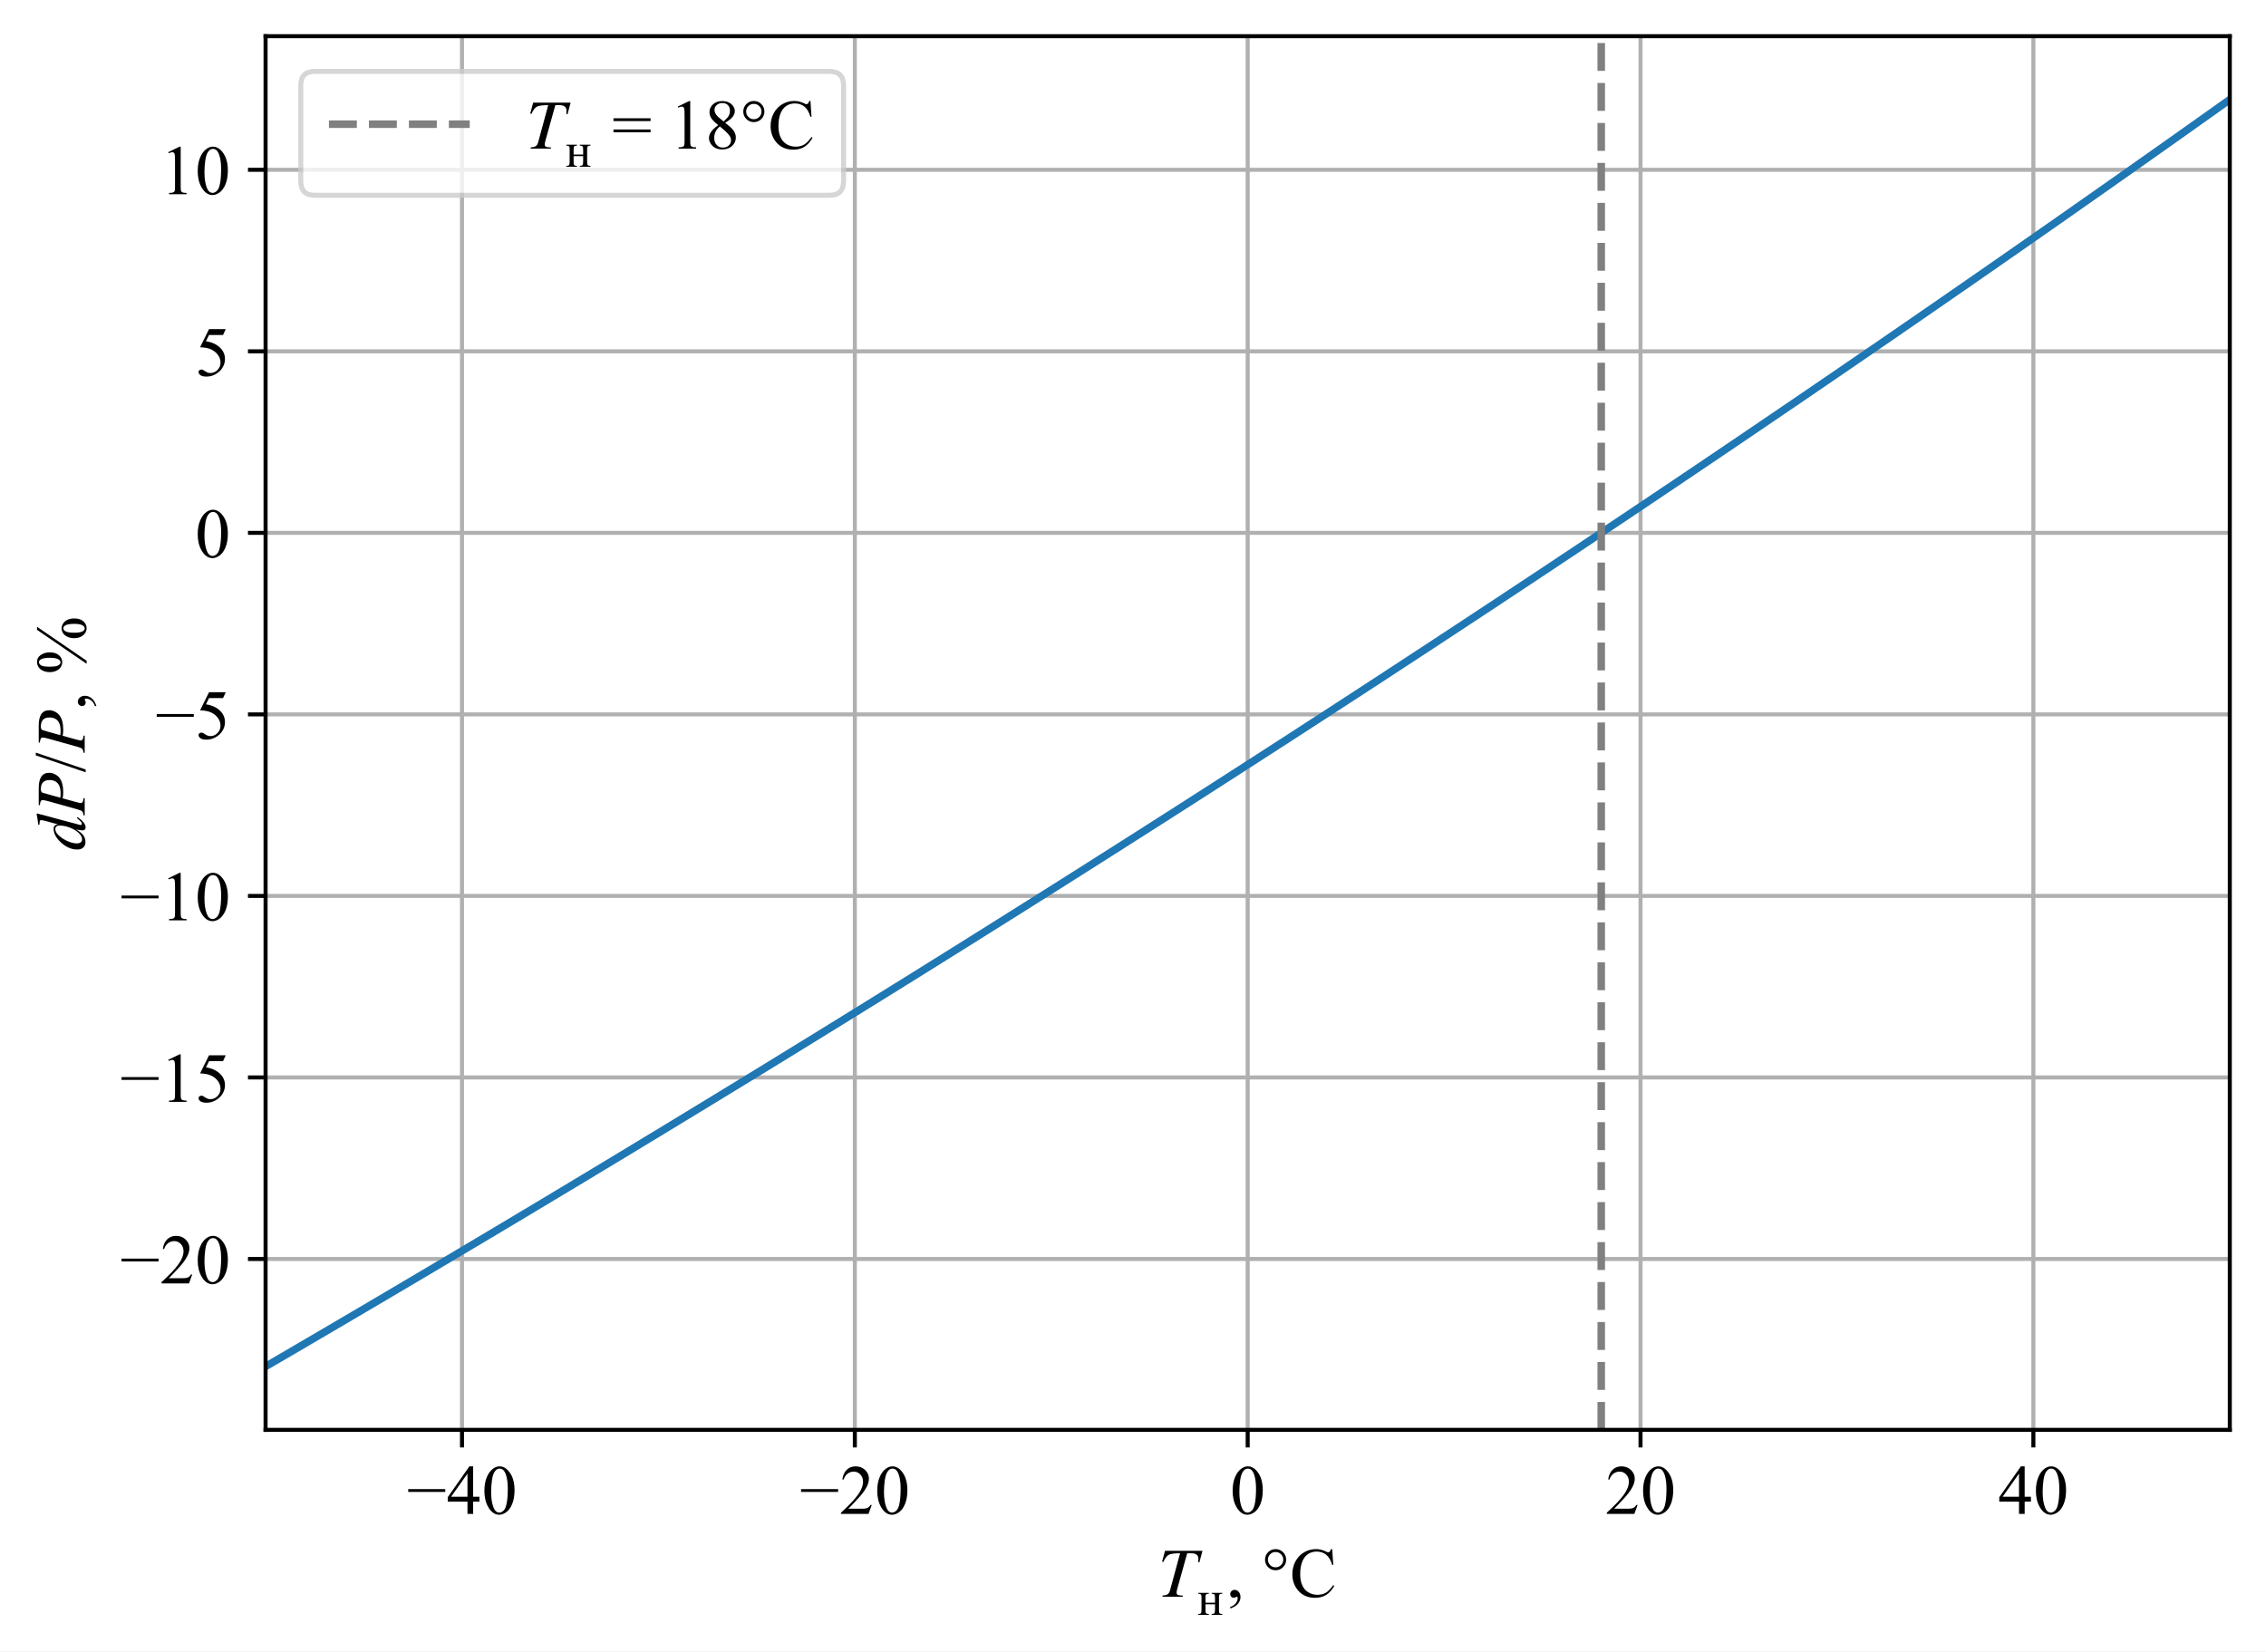
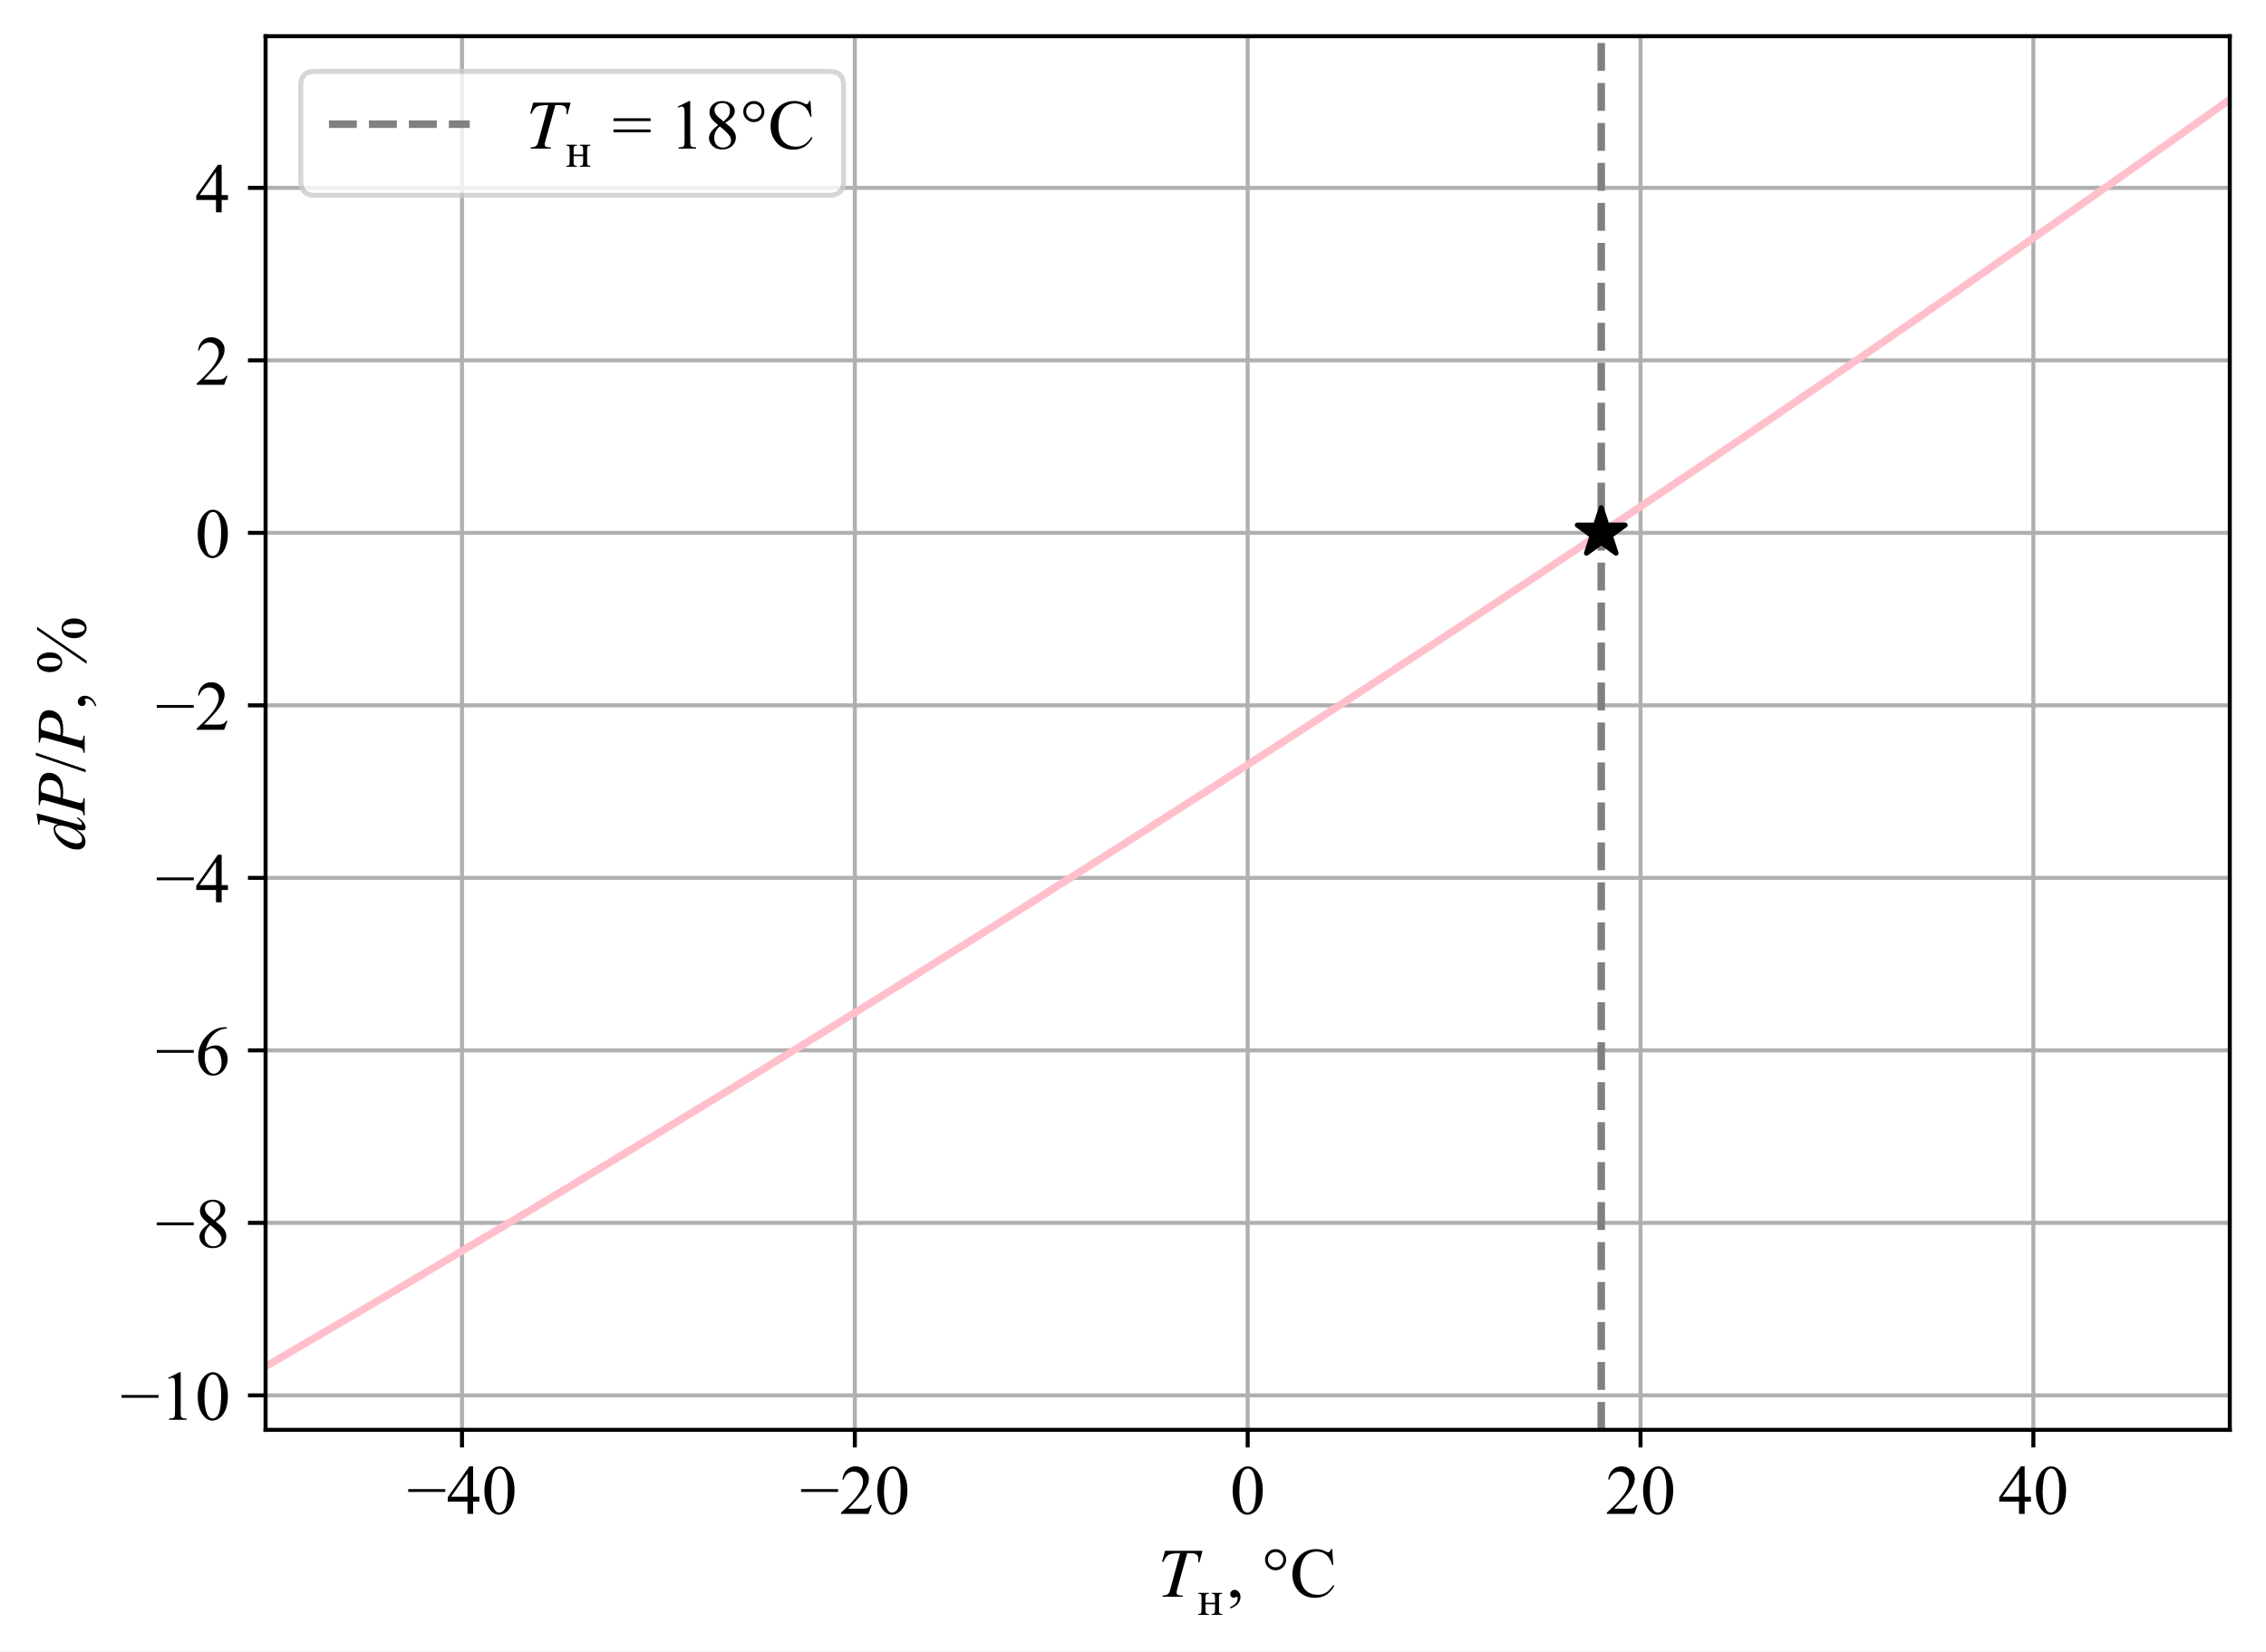
<svg xmlns="http://www.w3.org/2000/svg" xmlns:xlink="http://www.w3.org/1999/xlink" width="450.611pt" height="328.476pt" viewBox="0 0 450.611 328.476" version="1.1">
  <defs>
    <style type="text/css">*{stroke-linejoin: round; stroke-linecap: butt}</style>
  </defs>
  <g id="figure_1">
    <g id="patch_1">
      <path d="M 0 328.476  L 450.611 328.476  L 450.611 0  L 0 0  z " style="fill: #ffffff" />
    </g>
    <g id="axes_1">
      <g id="patch_2">
        <path d="M 52.811 284.4  L 443.411 284.4  L 443.411 7.2  L 52.811 7.2  z " style="fill: #ffffff" />
      </g>
      <g id="matplotlib.axis_1">
        <g id="xtick_1">
          <g id="line2d_1">
-             <path d="M 91.871 284.4  L 91.871 7.2  " clip-path="url(#p033b19bb95)" style="fill: none; stroke: #b0b0b0; stroke-width: 0.8; stroke-linecap: square" />
+             <path d="M 91.871 284.4  L 91.871 7.2  " clip-path="url(#p84b9ddf35b)" style="fill: none; stroke: #b0b0b0; stroke-width: 0.8; stroke-linecap: square" />
          </g>
          <g id="line2d_2">
            <defs>
-               <path id="md3dbb15c7f" d="M 0 0  L 0 3.5  " style="stroke: #000000; stroke-width: 0.8" />
-             </defs>
-             <g>
-               <use xlink:href="#md3dbb15c7f" x="91.871" y="284.4" style="stroke: #000000; stroke-width: 0.8" />
+               <path id="m77720d1f96" d="M 0 0  L 0 3.5  " style="stroke: #000000; stroke-width: 0.8" />
+             </defs>
+             <g>
+               <use xlink:href="#m77720d1f96" x="91.871" y="284.4" style="stroke: #000000; stroke-width: 0.8" />
            </g>
          </g>
          <g id="text_1">
            <g transform="translate(80.92328 301.1212) scale(0.14 -0.14)">
              <defs>
                <path id="TimesNewRomanPSMT-2212" d="M 3484 2000  L 116 2000  L 116 2256  L 3484 2256  L 3484 2000  z " transform="scale(0.015625)" />
                <path id="TimesNewRomanPSMT-34" d="M 2978 1563  L 2978 1119  L 2409 1119  L 2409 0  L 1894 0  L 1894 1119  L 100 1119  L 100 1519  L 2066 4325  L 2409 4325  L 2409 1563  L 2978 1563  z M 1894 1563  L 1894 3666  L 406 1563  L 1894 1563  z " transform="scale(0.015625)" />
                <path id="TimesNewRomanPSMT-30" d="M 231 2094  Q 231 2819 450 3342  Q 669 3866 1031 4122  Q 1313 4325 1613 4325  Q 2100 4325 2488 3828  Q 2972 3213 2972 2159  Q 2972 1422 2759 906  Q 2547 391 2217 158  Q 1888 -75 1581 -75  Q 975 -75 572 641  Q 231 1244 231 2094  z M 844 2016  Q 844 1141 1059 588  Q 1238 122 1591 122  Q 1759 122 1940 273  Q 2122 425 2216 781  Q 2359 1319 2359 2297  Q 2359 3022 2209 3506  Q 2097 3866 1919 4016  Q 1791 4119 1609 4119  Q 1397 4119 1231 3928  Q 1006 3669 925 3112  Q 844 2556 844 2016  z " transform="scale(0.015625)" />
              </defs>
              <use xlink:href="#TimesNewRomanPSMT-2212" />
              <use xlink:href="#TimesNewRomanPSMT-34" x="56.396" />
              <use xlink:href="#TimesNewRomanPSMT-30" x="106.396" />
            </g>
          </g>
        </g>
        <g id="xtick_2">
          <g id="line2d_3">
-             <path d="M 169.991 284.4  L 169.991 7.2  " clip-path="url(#p033b19bb95)" style="fill: none; stroke: #b0b0b0; stroke-width: 0.8; stroke-linecap: square" />
+             <path d="M 169.991 284.4  L 169.991 7.2  " clip-path="url(#p84b9ddf35b)" style="fill: none; stroke: #b0b0b0; stroke-width: 0.8; stroke-linecap: square" />
          </g>
          <g id="line2d_4">
            <g>
-               <use xlink:href="#md3dbb15c7f" x="169.991" y="284.4" style="stroke: #000000; stroke-width: 0.8" />
+               <use xlink:href="#m77720d1f96" x="169.991" y="284.4" style="stroke: #000000; stroke-width: 0.8" />
            </g>
          </g>
          <g id="text_2">
            <g transform="translate(159.0433 301.1212) scale(0.14 -0.14)">
              <defs>
                <path id="TimesNewRomanPSMT-32" d="M 2934 816  L 2638 0  L 138 0  L 138 116  Q 1241 1122 1691 1759  Q 2141 2397 2141 2925  Q 2141 3328 1894 3587  Q 1647 3847 1303 3847  Q 991 3847 742 3664  Q 494 3481 375 3128  L 259 3128  Q 338 3706 661 4015  Q 984 4325 1469 4325  Q 1984 4325 2329 3994  Q 2675 3663 2675 3213  Q 2675 2891 2525 2569  Q 2294 2063 1775 1497  Q 997 647 803 472  L 1909 472  Q 2247 472 2383 497  Q 2519 522 2628 598  Q 2738 675 2819 816  L 2934 816  z " transform="scale(0.015625)" />
              </defs>
              <use xlink:href="#TimesNewRomanPSMT-2212" />
              <use xlink:href="#TimesNewRomanPSMT-32" x="56.396" />
              <use xlink:href="#TimesNewRomanPSMT-30" x="106.396" />
            </g>
          </g>
        </g>
        <g id="xtick_3">
          <g id="line2d_5">
-             <path d="M 248.111 284.4  L 248.111 7.2  " clip-path="url(#p033b19bb95)" style="fill: none; stroke: #b0b0b0; stroke-width: 0.8; stroke-linecap: square" />
+             <path d="M 248.111 284.4  L 248.111 7.2  " clip-path="url(#p84b9ddf35b)" style="fill: none; stroke: #b0b0b0; stroke-width: 0.8; stroke-linecap: square" />
          </g>
          <g id="line2d_6">
            <g>
-               <use xlink:href="#md3dbb15c7f" x="248.111" y="284.4" style="stroke: #000000; stroke-width: 0.8" />
+               <use xlink:href="#m77720d1f96" x="248.111" y="284.4" style="stroke: #000000; stroke-width: 0.8" />
            </g>
          </g>
          <g id="text_3">
            <g transform="translate(244.6106 301.1212) scale(0.14 -0.14)">
              <use xlink:href="#TimesNewRomanPSMT-30" />
            </g>
          </g>
        </g>
        <g id="xtick_4">
          <g id="line2d_7">
-             <path d="M 326.231 284.4  L 326.231 7.2  " clip-path="url(#p033b19bb95)" style="fill: none; stroke: #b0b0b0; stroke-width: 0.8; stroke-linecap: square" />
+             <path d="M 326.231 284.4  L 326.231 7.2  " clip-path="url(#p84b9ddf35b)" style="fill: none; stroke: #b0b0b0; stroke-width: 0.8; stroke-linecap: square" />
          </g>
          <g id="line2d_8">
            <g>
-               <use xlink:href="#md3dbb15c7f" x="326.231" y="284.4" style="stroke: #000000; stroke-width: 0.8" />
+               <use xlink:href="#m77720d1f96" x="326.231" y="284.4" style="stroke: #000000; stroke-width: 0.8" />
            </g>
          </g>
          <g id="text_4">
            <g transform="translate(319.2306 301.1212) scale(0.14 -0.14)">
              <use xlink:href="#TimesNewRomanPSMT-32" />
              <use xlink:href="#TimesNewRomanPSMT-30" x="50" />
            </g>
          </g>
        </g>
        <g id="xtick_5">
          <g id="line2d_9">
-             <path d="M 404.351 284.4  L 404.351 7.2  " clip-path="url(#p033b19bb95)" style="fill: none; stroke: #b0b0b0; stroke-width: 0.8; stroke-linecap: square" />
+             <path d="M 404.351 284.4  L 404.351 7.2  " clip-path="url(#p84b9ddf35b)" style="fill: none; stroke: #b0b0b0; stroke-width: 0.8; stroke-linecap: square" />
          </g>
          <g id="line2d_10">
            <g>
-               <use xlink:href="#md3dbb15c7f" x="404.351" y="284.4" style="stroke: #000000; stroke-width: 0.8" />
+               <use xlink:href="#m77720d1f96" x="404.351" y="284.4" style="stroke: #000000; stroke-width: 0.8" />
            </g>
          </g>
          <g id="text_5">
            <g transform="translate(397.3506 301.1212) scale(0.14 -0.14)">
              <use xlink:href="#TimesNewRomanPSMT-34" />
              <use xlink:href="#TimesNewRomanPSMT-30" x="50" />
            </g>
          </g>
        </g>
        <g id="text_6">
          <g transform="translate(230.2606 317.6359) scale(0.14 -0.14)">
            <defs>
              <path id="STIXGeneral-Italic-54" d="M 4051 4179  L 3770 3130  L 3661 3142  Q 3680 3302 3680 3437  Q 3680 3955 3034 3955  L 2662 3955  L 1786 819  Q 1696 506 1696 397  Q 1696 250 1766 195  Q 1837 141 2035 122  L 2259 102  L 2259 0  L 416 0  L 416 102  Q 749 134 889 230  Q 1030 326 1101 582  L 2016 3955  Q 1254 3955 988 3817  Q 723 3680 493 3162  L 378 3187  L 646 4179  L 4051 4179  z " transform="scale(0.015625)" />
              <path id="TimesNewRomanPSMT-43d" d="M 1094 1584  L 2331 1584  L 2331 2191  Q 2331 2463 2309 2545  Q 2288 2628 2202 2686  Q 2116 2744 1897 2744  L 1897 2863  L 3281 2863  L 3281 2744  Q 3088 2744 2998 2700  Q 2909 2656 2878 2573  Q 2847 2491 2847 2191  L 2847 672  Q 2847 400 2870 312  Q 2894 225 2984 170  Q 3075 116 3281 116  L 3281 0  L 1897 0  L 1897 116  Q 2156 116 2243 211  Q 2331 306 2331 672  L 2331 1381  L 1094 1381  L 1094 672  Q 1094 400 1117 312  Q 1141 225 1231 170  Q 1322 116 1528 116  L 1528 0  L 144 0  L 144 116  Q 422 116 500 217  Q 578 319 578 672  L 578 2191  Q 578 2463 554 2550  Q 531 2638 440 2691  Q 350 2744 144 2744  L 144 2863  L 1528 2863  L 1528 2744  Q 1334 2744 1245 2700  Q 1156 2656 1125 2573  Q 1094 2491 1094 2191  L 1094 1584  z " transform="scale(0.015625)" />
              <path id="TimesNewRomanPSMT-2c" d="M 344 -1066  L 344 -928  Q 666 -822 842 -598  Q 1019 -375 1019 -125  Q 1019 -66 991 -25  Q 969 3 947 3  Q 913 3 797 -59  Q 741 -88 678 -88  Q 525 -88 434 3  Q 344 94 344 253  Q 344 406 461 515  Q 578 625 747 625  Q 953 625 1114 445  Q 1275 266 1275 -31  Q 1275 -353 1051 -629  Q 828 -906 344 -1066  z " transform="scale(0.015625)" />
              <path id="TimesNewRomanPSMT-20" transform="scale(0.015625)" />
              <path id="TimesNewRomanPSMT-b0" d="M 1266 4331  Q 1669 4331 1948 4050  Q 2228 3769 2228 3369  Q 2228 2972 1947 2690  Q 1666 2409 1266 2409  Q 869 2409 587 2690  Q 306 2972 306 3369  Q 306 3769 586 4050  Q 866 4331 1266 4331  z M 1266 4069  Q 975 4069 772 3866  Q 569 3663 569 3372  Q 569 3084 772 2879  Q 975 2675 1266 2675  Q 1553 2675 1758 2879  Q 1963 3084 1963 3372  Q 1963 3663 1759 3866  Q 1556 4069 1266 4069  z " transform="scale(0.015625)" />
              <path id="TimesNewRomanPSMT-43" d="M 3853 4334  L 3950 2894  L 3853 2894  Q 3659 3541 3300 3825  Q 2941 4109 2438 4109  Q 2016 4109 1675 3895  Q 1334 3681 1139 3212  Q 944 2744 944 2047  Q 944 1472 1128 1050  Q 1313 628 1683 403  Q 2053 178 2528 178  Q 2941 178 3256 354  Q 3572 531 3950 1056  L 4047 994  Q 3728 428 3303 165  Q 2878 -97 2294 -97  Q 1241 -97 663 684  Q 231 1266 231 2053  Q 231 2688 515 3219  Q 800 3750 1298 4042  Q 1797 4334 2388 4334  Q 2847 4334 3294 4109  Q 3425 4041 3481 4041  Q 3566 4041 3628 4100  Q 3709 4184 3744 4334  L 3853 4334  z " transform="scale(0.015625)" />
            </defs>
            <use xlink:href="#STIXGeneral-Italic-54" transform="translate(0 0.28125)" />
            <use xlink:href="#TimesNewRomanPSMT-43d" transform="translate(55.59999 -25.48125) scale(0.7)" />
            <use xlink:href="#TimesNewRomanPSMT-2c" transform="translate(97.35468 0.28125)" />
            <use xlink:href="#TimesNewRomanPSMT-20" transform="translate(122.3547 0.28125)" />
            <use xlink:href="#TimesNewRomanPSMT-b0" transform="translate(147.3547 0.28125)" />
            <use xlink:href="#TimesNewRomanPSMT-43" transform="translate(187.3449 0.28125)" />
          </g>
        </g>
      </g>
      <g id="matplotlib.axis_2">
        <g id="ytick_1">
          <g id="line2d_11">
-             <path d="M 52.811 250.415  L 443.411 250.415  " clip-path="url(#p033b19bb95)" style="fill: none; stroke: #b0b0b0; stroke-width: 0.8; stroke-linecap: square" />
+             <path d="M 52.811 277.54  L 443.411 277.54  " clip-path="url(#p84b9ddf35b)" style="fill: none; stroke: #b0b0b0; stroke-width: 0.8; stroke-linecap: square" />
          </g>
          <g id="line2d_12">
            <defs>
-               <path id="ma447705298" d="M 0 0  L -3.5 0  " style="stroke: #000000; stroke-width: 0.8" />
-             </defs>
-             <g>
-               <use xlink:href="#ma447705298" x="52.811" y="250.415" style="stroke: #000000; stroke-width: 0.8" />
+               <path id="ma662ee3546" d="M 0 0  L -3.5 0  " style="stroke: #000000; stroke-width: 0.8" />
+             </defs>
+             <g>
+               <use xlink:href="#ma662ee3546" x="52.811" y="277.54" style="stroke: #000000; stroke-width: 0.8" />
            </g>
          </g>
          <g id="text_7">
-             <g transform="translate(23.91594 255.2756) scale(0.14 -0.14)">
-               <use xlink:href="#TimesNewRomanPSMT-2212" />
-               <use xlink:href="#TimesNewRomanPSMT-32" x="56.396" />
+             <g transform="translate(23.91594 282.4008) scale(0.14 -0.14)">
+               <defs>
+                 <path id="TimesNewRomanPSMT-31" d="M 750 3822  L 1781 4325  L 1884 4325  L 1884 747  Q 1884 391 1914 303  Q 1944 216 2037 169  Q 2131 122 2419 116  L 2419 0  L 825 0  L 825 116  Q 1125 122 1212 167  Q 1300 213 1334 289  Q 1369 366 1369 747  L 1369 3034  Q 1369 3497 1338 3628  Q 1316 3728 1258 3775  Q 1200 3822 1119 3822  Q 1003 3822 797 3725  L 750 3822  z " transform="scale(0.015625)" />
+               </defs>
+               <use xlink:href="#TimesNewRomanPSMT-2212" />
+               <use xlink:href="#TimesNewRomanPSMT-31" x="56.396" />
              <use xlink:href="#TimesNewRomanPSMT-30" x="106.396" />
            </g>
          </g>
        </g>
        <g id="ytick_2">
          <g id="line2d_13">
-             <path d="M 52.811 214.308  L 443.411 214.308  " clip-path="url(#p033b19bb95)" style="fill: none; stroke: #b0b0b0; stroke-width: 0.8; stroke-linecap: square" />
+             <path d="M 52.811 243.229  L 443.411 243.229  " clip-path="url(#p84b9ddf35b)" style="fill: none; stroke: #b0b0b0; stroke-width: 0.8; stroke-linecap: square" />
          </g>
          <g id="line2d_14">
            <g>
-               <use xlink:href="#ma447705298" x="52.811" y="214.308" style="stroke: #000000; stroke-width: 0.8" />
+               <use xlink:href="#ma662ee3546" x="52.811" y="243.229" style="stroke: #000000; stroke-width: 0.8" />
            </g>
          </g>
          <g id="text_8">
-             <g transform="translate(23.91594 219.1682) scale(0.14 -0.14)">
-               <defs>
-                 <path id="TimesNewRomanPSMT-31" d="M 750 3822  L 1781 4325  L 1884 4325  L 1884 747  Q 1884 391 1914 303  Q 1944 216 2037 169  Q 2131 122 2419 116  L 2419 0  L 825 0  L 825 116  Q 1125 122 1212 167  Q 1300 213 1334 289  Q 1369 366 1369 747  L 1369 3034  Q 1369 3497 1338 3628  Q 1316 3728 1258 3775  Q 1200 3822 1119 3822  Q 1003 3822 797 3725  L 750 3822  z " transform="scale(0.015625)" />
-                 <path id="TimesNewRomanPSMT-35" d="M 2778 4238  L 2534 3706  L 1259 3706  L 981 3138  Q 1809 3016 2294 2522  Q 2709 2097 2709 1522  Q 2709 1188 2573 903  Q 2438 619 2231 419  Q 2025 219 1772 97  Q 1413 -75 1034 -75  Q 653 -75 479 54  Q 306 184 306 341  Q 306 428 378 495  Q 450 563 559 563  Q 641 563 702 538  Q 763 513 909 409  Q 1144 247 1384 247  Q 1750 247 2026 523  Q 2303 800 2303 1197  Q 2303 1581 2056 1914  Q 1809 2247 1375 2428  Q 1034 2569 447 2591  L 1259 4238  L 2778 4238  z " transform="scale(0.015625)" />
-               </defs>
-               <use xlink:href="#TimesNewRomanPSMT-2212" />
-               <use xlink:href="#TimesNewRomanPSMT-31" x="56.396" />
-               <use xlink:href="#TimesNewRomanPSMT-35" x="106.396" />
+             <g transform="translate(30.91594 248.0898) scale(0.14 -0.14)">
+               <defs>
+                 <path id="TimesNewRomanPSMT-38" d="M 1228 2134  Q 725 2547 579 2797  Q 434 3047 434 3316  Q 434 3728 753 4026  Q 1072 4325 1600 4325  Q 2113 4325 2425 4047  Q 2738 3769 2738 3413  Q 2738 3175 2569 2928  Q 2400 2681 1866 2347  Q 2416 1922 2594 1678  Q 2831 1359 2831 1006  Q 2831 559 2490 242  Q 2150 -75 1597 -75  Q 994 -75 656 303  Q 388 606 388 966  Q 388 1247 577 1523  Q 766 1800 1228 2134  z M 1719 2469  Q 2094 2806 2194 3001  Q 2294 3197 2294 3444  Q 2294 3772 2109 3958  Q 1925 4144 1606 4144  Q 1288 4144 1088 3959  Q 888 3775 888 3528  Q 888 3366 970 3203  Q 1053 3041 1206 2894  L 1719 2469  z M 1375 2016  Q 1116 1797 991 1539  Q 866 1281 866 981  Q 866 578 1086 336  Q 1306 94 1647 94  Q 1984 94 2187 284  Q 2391 475 2391 747  Q 2391 972 2272 1150  Q 2050 1481 1375 2016  z " transform="scale(0.015625)" />
+               </defs>
+               <use xlink:href="#TimesNewRomanPSMT-2212" />
+               <use xlink:href="#TimesNewRomanPSMT-38" x="56.396" />
            </g>
          </g>
        </g>
        <g id="ytick_3">
          <g id="line2d_15">
-             <path d="M 52.811 178.2  L 443.411 178.2  " clip-path="url(#p033b19bb95)" style="fill: none; stroke: #b0b0b0; stroke-width: 0.8; stroke-linecap: square" />
+             <path d="M 52.811 208.918  L 443.411 208.918  " clip-path="url(#p84b9ddf35b)" style="fill: none; stroke: #b0b0b0; stroke-width: 0.8; stroke-linecap: square" />
          </g>
          <g id="line2d_16">
            <g>
-               <use xlink:href="#ma447705298" x="52.811" y="178.2" style="stroke: #000000; stroke-width: 0.8" />
+               <use xlink:href="#ma662ee3546" x="52.811" y="208.918" style="stroke: #000000; stroke-width: 0.8" />
            </g>
          </g>
          <g id="text_9">
-             <g transform="translate(23.91594 183.0608) scale(0.14 -0.14)">
-               <use xlink:href="#TimesNewRomanPSMT-2212" />
-               <use xlink:href="#TimesNewRomanPSMT-31" x="56.396" />
-               <use xlink:href="#TimesNewRomanPSMT-30" x="106.396" />
+             <g transform="translate(30.91594 213.7788) scale(0.14 -0.14)">
+               <defs>
+                 <path id="TimesNewRomanPSMT-36" d="M 2869 4325  L 2869 4209  Q 2456 4169 2195 4045  Q 1934 3922 1679 3669  Q 1425 3416 1258 3105  Q 1091 2794 978 2366  Q 1428 2675 1881 2675  Q 2316 2675 2634 2325  Q 2953 1975 2953 1425  Q 2953 894 2631 456  Q 2244 -75 1606 -75  Q 1172 -75 869 213  Q 275 772 275 1663  Q 275 2231 503 2743  Q 731 3256 1154 3653  Q 1578 4050 1965 4187  Q 2353 4325 2688 4325  L 2869 4325  z M 925 2138  Q 869 1716 869 1456  Q 869 1156 980 804  Q 1091 453 1309 247  Q 1469 100 1697 100  Q 1969 100 2183 356  Q 2397 613 2397 1088  Q 2397 1622 2184 2012  Q 1972 2403 1581 2403  Q 1463 2403 1327 2353  Q 1191 2303 925 2138  z " transform="scale(0.015625)" />
+               </defs>
+               <use xlink:href="#TimesNewRomanPSMT-2212" />
+               <use xlink:href="#TimesNewRomanPSMT-36" x="56.396" />
            </g>
          </g>
        </g>
        <g id="ytick_4">
          <g id="line2d_17">
-             <path d="M 52.811 142.093  L 443.411 142.093  " clip-path="url(#p033b19bb95)" style="fill: none; stroke: #b0b0b0; stroke-width: 0.8; stroke-linecap: square" />
+             <path d="M 52.811 174.607  L 443.411 174.607  " clip-path="url(#p84b9ddf35b)" style="fill: none; stroke: #b0b0b0; stroke-width: 0.8; stroke-linecap: square" />
          </g>
          <g id="line2d_18">
            <g>
-               <use xlink:href="#ma447705298" x="52.811" y="142.093" style="stroke: #000000; stroke-width: 0.8" />
+               <use xlink:href="#ma662ee3546" x="52.811" y="174.607" style="stroke: #000000; stroke-width: 0.8" />
            </g>
          </g>
          <g id="text_10">
-             <g transform="translate(30.91594 146.9533) scale(0.14 -0.14)">
-               <use xlink:href="#TimesNewRomanPSMT-2212" />
-               <use xlink:href="#TimesNewRomanPSMT-35" x="56.396" />
+             <g transform="translate(30.91594 179.4679) scale(0.14 -0.14)">
+               <use xlink:href="#TimesNewRomanPSMT-2212" />
+               <use xlink:href="#TimesNewRomanPSMT-34" x="56.396" />
            </g>
          </g>
        </g>
        <g id="ytick_5">
          <g id="line2d_19">
-             <path d="M 52.811 105.985  L 443.411 105.985  " clip-path="url(#p033b19bb95)" style="fill: none; stroke: #b0b0b0; stroke-width: 0.8; stroke-linecap: square" />
+             <path d="M 52.811 140.296  L 443.411 140.296  " clip-path="url(#p84b9ddf35b)" style="fill: none; stroke: #b0b0b0; stroke-width: 0.8; stroke-linecap: square" />
          </g>
          <g id="line2d_20">
            <g>
-               <use xlink:href="#ma447705298" x="52.811" y="105.985" style="stroke: #000000; stroke-width: 0.8" />
+               <use xlink:href="#ma662ee3546" x="52.811" y="140.296" style="stroke: #000000; stroke-width: 0.8" />
            </g>
          </g>
          <g id="text_11">
+             <g transform="translate(30.91594 145.1569) scale(0.14 -0.14)">
+               <use xlink:href="#TimesNewRomanPSMT-2212" />
+               <use xlink:href="#TimesNewRomanPSMT-32" x="56.396" />
+             </g>
+           </g>
+         </g>
+         <g id="ytick_6">
+           <g id="line2d_21">
+             <path d="M 52.811 105.985  L 443.411 105.985  " clip-path="url(#p84b9ddf35b)" style="fill: none; stroke: #b0b0b0; stroke-width: 0.8; stroke-linecap: square" />
+           </g>
+           <g id="line2d_22">
+             <g>
+               <use xlink:href="#ma662ee3546" x="52.811" y="105.985" style="stroke: #000000; stroke-width: 0.8" />
+             </g>
+           </g>
+           <g id="text_12">
            <g transform="translate(38.81063 110.8459) scale(0.14 -0.14)">
              <use xlink:href="#TimesNewRomanPSMT-30" />
            </g>
          </g>
        </g>
-         <g id="ytick_6">
-           <g id="line2d_21">
-             <path d="M 52.811 69.878  L 443.411 69.878  " clip-path="url(#p033b19bb95)" style="fill: none; stroke: #b0b0b0; stroke-width: 0.8; stroke-linecap: square" />
-           </g>
-           <g id="line2d_22">
-             <g>
-               <use xlink:href="#ma447705298" x="52.811" y="69.878" style="stroke: #000000; stroke-width: 0.8" />
-             </g>
-           </g>
-           <g id="text_12">
-             <g transform="translate(38.81063 74.73848) scale(0.14 -0.14)">
-               <use xlink:href="#TimesNewRomanPSMT-35" />
-             </g>
-           </g>
-         </g>
        <g id="ytick_7">
          <g id="line2d_23">
-             <path d="M 52.811 33.77  L 443.411 33.77  " clip-path="url(#p033b19bb95)" style="fill: none; stroke: #b0b0b0; stroke-width: 0.8; stroke-linecap: square" />
+             <path d="M 52.811 71.674  L 443.411 71.674  " clip-path="url(#p84b9ddf35b)" style="fill: none; stroke: #b0b0b0; stroke-width: 0.8; stroke-linecap: square" />
          </g>
          <g id="line2d_24">
            <g>
-               <use xlink:href="#ma447705298" x="52.811" y="33.77" style="stroke: #000000; stroke-width: 0.8" />
+               <use xlink:href="#ma662ee3546" x="52.811" y="71.674" style="stroke: #000000; stroke-width: 0.8" />
            </g>
          </g>
          <g id="text_13">
-             <g transform="translate(31.81063 38.63105) scale(0.14 -0.14)">
-               <use xlink:href="#TimesNewRomanPSMT-31" />
-               <use xlink:href="#TimesNewRomanPSMT-30" x="50" />
-             </g>
-           </g>
-         </g>
-         <g id="text_14">
+             <g transform="translate(38.81063 76.53492) scale(0.14 -0.14)">
+               <use xlink:href="#TimesNewRomanPSMT-32" />
+             </g>
+           </g>
+         </g>
+         <g id="ytick_8">
+           <g id="line2d_25">
+             <path d="M 52.811 37.363  L 443.411 37.363  " clip-path="url(#p84b9ddf35b)" style="fill: none; stroke: #b0b0b0; stroke-width: 0.8; stroke-linecap: square" />
+           </g>
+           <g id="line2d_26">
+             <g>
+               <use xlink:href="#ma662ee3546" x="52.811" y="37.363" style="stroke: #000000; stroke-width: 0.8" />
+             </g>
+           </g>
+           <g id="text_14">
+             <g transform="translate(38.81063 42.22394) scale(0.14 -0.14)">
+               <use xlink:href="#TimesNewRomanPSMT-34" />
+             </g>
+           </g>
+         </g>
+         <g id="text_15">
          <g transform="translate(16.92125 169.18) rotate(-90) scale(0.14 -0.14)">
            <defs>
              <path id="STIXGeneral-Italic-64" d="M 3334 4371  L 3373 4333  L 3123 3360  L 2739 1958  Q 2323 429 2323 384  Q 2323 256 2438 256  Q 2522 256 2614 336  Q 2707 416 2963 710  L 3040 646  Q 2547 -83 2099 -83  Q 1978 -83 1907 -6  Q 1837 70 1837 205  Q 1837 397 1920 774  Q 1645 307 1379 118  Q 1114 -70 781 -70  Q 461 -70 278 125  Q 96 320 96 678  Q 96 1440 713 2131  Q 1331 2822 1965 2822  Q 2163 2822 2256 2732  Q 2349 2643 2381 2451  L 2387 2451  L 2675 3494  Q 2765 3808 2765 3949  Q 2765 4051 2694 4076  Q 2624 4102 2355 4115  L 2355 4224  Q 2848 4269 3334 4371  z M 2278 2310  Q 2278 2477 2185 2576  Q 2093 2675 1978 2675  Q 1677 2675 1395 2381  Q 1075 2042 864 1571  Q 653 1101 653 704  Q 653 486 752 361  Q 851 237 1024 237  Q 1312 237 1606 550  Q 1901 864 2089 1350  Q 2278 1837 2278 2310  z " transform="scale(0.015625)" />
              <path id="STIXGeneral-Italic-50" d="M 934 4179  L 2477 4179  Q 3872 4179 3872 3232  Q 3872 2976 3753 2729  Q 3635 2483 3437 2317  Q 2995 1952 2125 1952  Q 1773 1952 1549 2003  L 1210 768  Q 1120 422 1120 365  Q 1120 250 1216 189  Q 1312 128 1562 102  L 1562 0  L 0 0  L 0 102  Q 275 141 361 227  Q 448 314 538 627  L 1280 3277  Q 1389 3667 1389 3808  Q 1389 3936 1299 3990  Q 1210 4045 934 4077  L 934 4179  z M 2048 3789  L 1606 2221  Q 1792 2189 1939 2189  Q 2496 2189 2758 2342  Q 3213 2598 3213 3200  Q 3213 3987 2381 3987  Q 2099 3987 2048 3789  z " transform="scale(0.015625)" />
              <path id="TimesNewRomanPSMT-2f" d="M 1794 4444  L 259 -88  L 9 -88  L 1544 4444  L 1794 4444  z " transform="scale(0.015625)" />
              <path id="TimesNewRomanPSMT-25" d="M 4350 4334  L 1263 -175  L 984 -175  L 4072 4334  L 4350 4334  z M 1138 4334  Q 1559 4334 1792 3984  Q 2025 3634 2025 3181  Q 2025 2638 1762 2341  Q 1500 2044 1131 2044  Q 884 2044 678 2180  Q 472 2316 348 2584  Q 225 2853 225 3181  Q 225 3509 350 3786  Q 475 4063 692 4198  Q 909 4334 1138 4334  z M 1128 4159  Q 969 4159 845 3971  Q 722 3784 722 3184  Q 722 2750 791 2522  Q 844 2350 956 2256  Q 1022 2200 1119 2200  Q 1269 2200 1375 2363  Q 1531 2603 1531 3166  Q 1531 3759 1378 4000  Q 1278 4159 1128 4159  z M 4206 2103  Q 4428 2103 4648 1962  Q 4869 1822 4989 1553  Q 5109 1284 5109 963  Q 5109 409 4843 117  Q 4578 -175 4216 -175  Q 3988 -175 3773 -34  Q 3559 106 3436 367  Q 3313 628 3313 963  Q 3313 1291 3436 1562  Q 3559 1834 3773 1968  Q 3988 2103 4206 2103  z M 4209 1938  Q 4059 1938 3950 1769  Q 3809 1550 3809 941  Q 3809 381 3953 159  Q 4059 0 4209 0  Q 4353 0 4466 172  Q 4616 400 4616 956  Q 4616 1544 4466 1778  Q 4363 1938 4209 1938  z " transform="scale(0.015625)" />
            </defs>
            <use xlink:href="#STIXGeneral-Italic-64" transform="translate(0 0.5625)" />
            <use xlink:href="#STIXGeneral-Italic-50" transform="translate(49.99999 0.5625)" />
            <use xlink:href="#TimesNewRomanPSMT-2f" transform="translate(111.1 0.5625)" />
            <use xlink:href="#STIXGeneral-Italic-50" transform="translate(138.8832 0.5625)" />
            <use xlink:href="#TimesNewRomanPSMT-2c" transform="translate(199.9832 0.5625)" />
            <use xlink:href="#TimesNewRomanPSMT-20" transform="translate(224.9832 0.5625)" />
            <use xlink:href="#TimesNewRomanPSMT-25" transform="translate(249.9832 0.5625)" />
          </g>
        </g>
      </g>
-       <g id="line2d_25">
-         <path d="M 52.811 271.8  L 56.756 269.498  L 60.702 267.192  L 64.647 264.881  L 68.592 262.565  L 72.538 260.245  L 76.483 257.92  L 80.429 255.59  L 84.374 253.255  L 88.32 250.916  L 92.265 248.572  L 96.211 246.224  L 100.156 243.87  L 104.102 241.512  L 108.047 239.149  L 111.992 236.781  L 115.938 234.409  L 119.883 232.031  L 123.829 229.649  L 127.774 227.262  L 131.72 224.871  L 135.665 222.474  L 139.611 220.072  L 143.556 217.666  L 147.502 215.255  L 151.447 212.839  L 155.392 210.418  L 159.338 207.992  L 163.283 205.561  L 167.229 203.126  L 171.174 200.685  L 175.12 198.24  L 179.065 195.789  L 183.011 193.334  L 186.956 190.873  L 190.902 188.408  L 194.847 185.938  L 198.792 183.462  L 202.738 180.982  L 206.683 178.497  L 210.629 176.006  L 214.574 173.511  L 218.52 171.01  L 222.465 168.505  L 226.411 165.994  L 230.356 163.478  L 234.302 160.958  L 238.247 158.432  L 242.192 155.901  L 246.138 153.365  L 250.083 150.824  L 254.029 148.277  L 257.974 145.726  L 261.92 143.169  L 265.865 140.607  L 269.811 138.04  L 273.756 135.468  L 277.702 132.891  L 281.647 130.308  L 285.592 127.72  L 289.538 125.127  L 293.483 122.529  L 297.429 119.925  L 301.374 117.316  L 305.32 114.702  L 309.265 112.083  L 313.211 109.458  L 317.156 106.828  L 321.102 104.193  L 325.047 101.552  L 328.992 98.906  L 332.938 96.255  L 336.883 93.598  L 340.829 90.936  L 344.774 88.268  L 348.72 85.596  L 352.665 82.917  L 356.611 80.234  L 360.556 77.545  L 364.502 74.85  L 368.447 72.15  L 372.392 69.445  L 376.338 66.734  L 380.283 64.017  L 384.229 61.295  L 388.174 58.568  L 392.12 55.835  L 396.065 53.097  L 400.011 50.353  L 403.956 47.603  L 407.902 44.848  L 411.847 42.087  L 415.792 39.321  L 419.738 36.549  L 423.683 33.772  L 427.629 30.989  L 431.574 28.2  L 435.52 25.406  L 439.465 22.606  L 443.411 19.8  " clip-path="url(#p033b19bb95)" style="fill: none; stroke: #1f77b4; stroke-width: 1.5; stroke-linecap: square" />
-       </g>
-       <g id="line2d_26">
-         <path d="M 318.419 284.4  L 318.419 7.2  " clip-path="url(#p033b19bb95)" style="fill: none; stroke-dasharray: 5.55,2.4; stroke-dashoffset: 0; stroke: #808080; stroke-width: 1.5" />
+       <g id="line2d_27">
+         <path d="M 52.811 271.8  L 56.756 269.498  L 60.702 267.192  L 64.647 264.881  L 68.592 262.565  L 72.538 260.245  L 76.483 257.92  L 80.429 255.59  L 84.374 253.255  L 88.32 250.916  L 92.265 248.572  L 96.211 246.224  L 100.156 243.87  L 104.102 241.512  L 108.047 239.149  L 111.992 236.781  L 115.938 234.409  L 119.883 232.031  L 123.829 229.649  L 127.774 227.262  L 131.72 224.871  L 135.665 222.474  L 139.611 220.072  L 143.556 217.666  L 147.502 215.255  L 151.447 212.839  L 155.392 210.418  L 159.338 207.992  L 163.283 205.561  L 167.229 203.126  L 171.174 200.685  L 175.12 198.24  L 179.065 195.789  L 183.011 193.334  L 186.956 190.873  L 190.902 188.408  L 194.847 185.938  L 198.792 183.462  L 202.738 180.982  L 206.683 178.497  L 210.629 176.006  L 214.574 173.511  L 218.52 171.01  L 222.465 168.505  L 226.411 165.994  L 230.356 163.478  L 234.302 160.958  L 238.247 158.432  L 242.192 155.901  L 246.138 153.365  L 250.083 150.824  L 254.029 148.277  L 257.974 145.726  L 261.92 143.169  L 265.865 140.607  L 269.811 138.04  L 273.756 135.468  L 277.702 132.891  L 281.647 130.308  L 285.592 127.72  L 289.538 125.127  L 293.483 122.529  L 297.429 119.925  L 301.374 117.316  L 305.32 114.702  L 309.265 112.083  L 313.211 109.458  L 317.156 106.828  L 321.102 104.193  L 325.047 101.552  L 328.992 98.906  L 332.938 96.255  L 336.883 93.598  L 340.829 90.936  L 344.774 88.268  L 348.72 85.596  L 352.665 82.917  L 356.611 80.234  L 360.556 77.545  L 364.502 74.85  L 368.447 72.15  L 372.392 69.445  L 376.338 66.734  L 380.283 64.017  L 384.229 61.295  L 388.174 58.568  L 392.12 55.835  L 396.065 53.097  L 400.011 50.353  L 403.956 47.603  L 407.902 44.848  L 411.847 42.087  L 415.792 39.321  L 419.738 36.549  L 423.683 33.772  L 427.629 30.989  L 431.574 28.2  L 435.52 25.406  L 439.465 22.606  L 443.411 19.8  " clip-path="url(#p84b9ddf35b)" style="fill: none; stroke: #ffc0cb; stroke-width: 1.5; stroke-linecap: square" />
+       </g>
+       <g id="line2d_28">
+         <path d="M 318.419 284.4  L 318.419 7.2  " clip-path="url(#p84b9ddf35b)" style="fill: none; stroke-dasharray: 5.55,2.4; stroke-dashoffset: 0; stroke: #808080; stroke-width: 1.5" />
      </g>
      <g id="patch_3">
        <path d="M 52.811 284.4  L 52.811 7.2  " style="fill: none; stroke: #000000; stroke-width: 0.8; stroke-linejoin: miter; stroke-linecap: square" />
      </g>
      <g id="patch_4">
        <path d="M 443.411 284.4  L 443.411 7.2  " style="fill: none; stroke: #000000; stroke-width: 0.8; stroke-linejoin: miter; stroke-linecap: square" />
      </g>
      <g id="patch_5">
        <path d="M 52.811 284.4  L 443.411 284.4  " style="fill: none; stroke: #000000; stroke-width: 0.8; stroke-linejoin: miter; stroke-linecap: square" />
      </g>
      <g id="patch_6">
        <path d="M 52.811 7.2  L 443.411 7.2  " style="fill: none; stroke: #000000; stroke-width: 0.8; stroke-linejoin: miter; stroke-linecap: square" />
      </g>
      <g id="legend_1">
        <g id="patch_7">
          <path d="M 62.611 38.84  L 164.951 38.84  Q 167.751 38.84 167.751 36.04  L 167.751 17  Q 167.751 14.2 164.951 14.2  L 62.611 14.2  Q 59.811 14.2 59.811 17  L 59.811 36.04  Q 59.811 38.84 62.611 38.84  z " style="fill: #ffffff; opacity: 0.8; stroke: #cccccc; stroke-linejoin: miter" />
        </g>
-         <g id="line2d_27">
+         <g id="line2d_29">
          <path d="M 65.411 24.7  L 79.411 24.7  L 93.411 24.7  " style="fill: none; stroke-dasharray: 5.55,2.4; stroke-dashoffset: 0; stroke: #808080; stroke-width: 1.5" />
        </g>
-         <g id="text_15">
+         <g id="text_16">
          <g transform="translate(104.6106 29.6) scale(0.14 -0.14)">
            <defs>
              <path id="TimesNewRomanPSMT-3d" d="M 116 2759  L 3488 2759  L 3488 2503  L 116 2503  L 116 2759  z M 116 1741  L 3488 1741  L 3488 1484  L 116 1484  L 116 1741  z " transform="scale(0.015625)" />
-               <path id="TimesNewRomanPSMT-38" d="M 1228 2134  Q 725 2547 579 2797  Q 434 3047 434 3316  Q 434 3728 753 4026  Q 1072 4325 1600 4325  Q 2113 4325 2425 4047  Q 2738 3769 2738 3413  Q 2738 3175 2569 2928  Q 2400 2681 1866 2347  Q 2416 1922 2594 1678  Q 2831 1359 2831 1006  Q 2831 559 2490 242  Q 2150 -75 1597 -75  Q 994 -75 656 303  Q 388 606 388 966  Q 388 1247 577 1523  Q 766 1800 1228 2134  z M 1719 2469  Q 2094 2806 2194 3001  Q 2294 3197 2294 3444  Q 2294 3772 2109 3958  Q 1925 4144 1606 4144  Q 1288 4144 1088 3959  Q 888 3775 888 3528  Q 888 3366 970 3203  Q 1053 3041 1206 2894  L 1719 2469  z M 1375 2016  Q 1116 1797 991 1539  Q 866 1281 866 981  Q 866 578 1086 336  Q 1306 94 1647 94  Q 1984 94 2187 284  Q 2391 475 2391 747  Q 2391 972 2272 1150  Q 2050 1481 1375 2016  z " transform="scale(0.015625)" />
            </defs>
            <use xlink:href="#STIXGeneral-Italic-54" transform="translate(0 0.28125)" />
            <use xlink:href="#TimesNewRomanPSMT-43d" transform="translate(55.59999 -25.48125) scale(0.7)" />
            <use xlink:href="#TimesNewRomanPSMT-20" transform="translate(97.35468 0.28125)" />
            <use xlink:href="#TimesNewRomanPSMT-3d" transform="translate(122.3547 0.28125)" />
            <use xlink:href="#TimesNewRomanPSMT-20" transform="translate(178.7512 0.28125)" />
            <use xlink:href="#TimesNewRomanPSMT-31" transform="translate(203.7512 0.28125)" />
            <use xlink:href="#TimesNewRomanPSMT-38" transform="translate(253.7512 0.28125)" />
            <use xlink:href="#TimesNewRomanPSMT-b0" transform="translate(303.7512 0.28125)" />
            <use xlink:href="#TimesNewRomanPSMT-43" transform="translate(343.7414 0.28125)" />
          </g>
        </g>
      </g>
+       <g id="PathCollection_1">
+         <defs>
+           <path id="m02cea30124" d="M 0 -5  L -1.123 -1.545  L -4.755 -1.545  L -1.816 0.59  L -2.939 4.045  L -0 1.91  L 2.939 4.045  L 1.816 0.59  L 4.755 -1.545  L 1.123 -1.545  z " style="stroke: #000000" />
+         </defs>
+         <g clip-path="url(#p84b9ddf35b)">
+           <use xlink:href="#m02cea30124" x="318.419" y="105.985" style="stroke: #000000" />
+         </g>
+       </g>
    </g>
  </g>
  <defs>
-     <clipPath id="p033b19bb95">
+     <clipPath id="p84b9ddf35b">
      <rect x="52.811" y="7.2" width="390.6" height="277.2" />
    </clipPath>
  </defs>
</svg>
